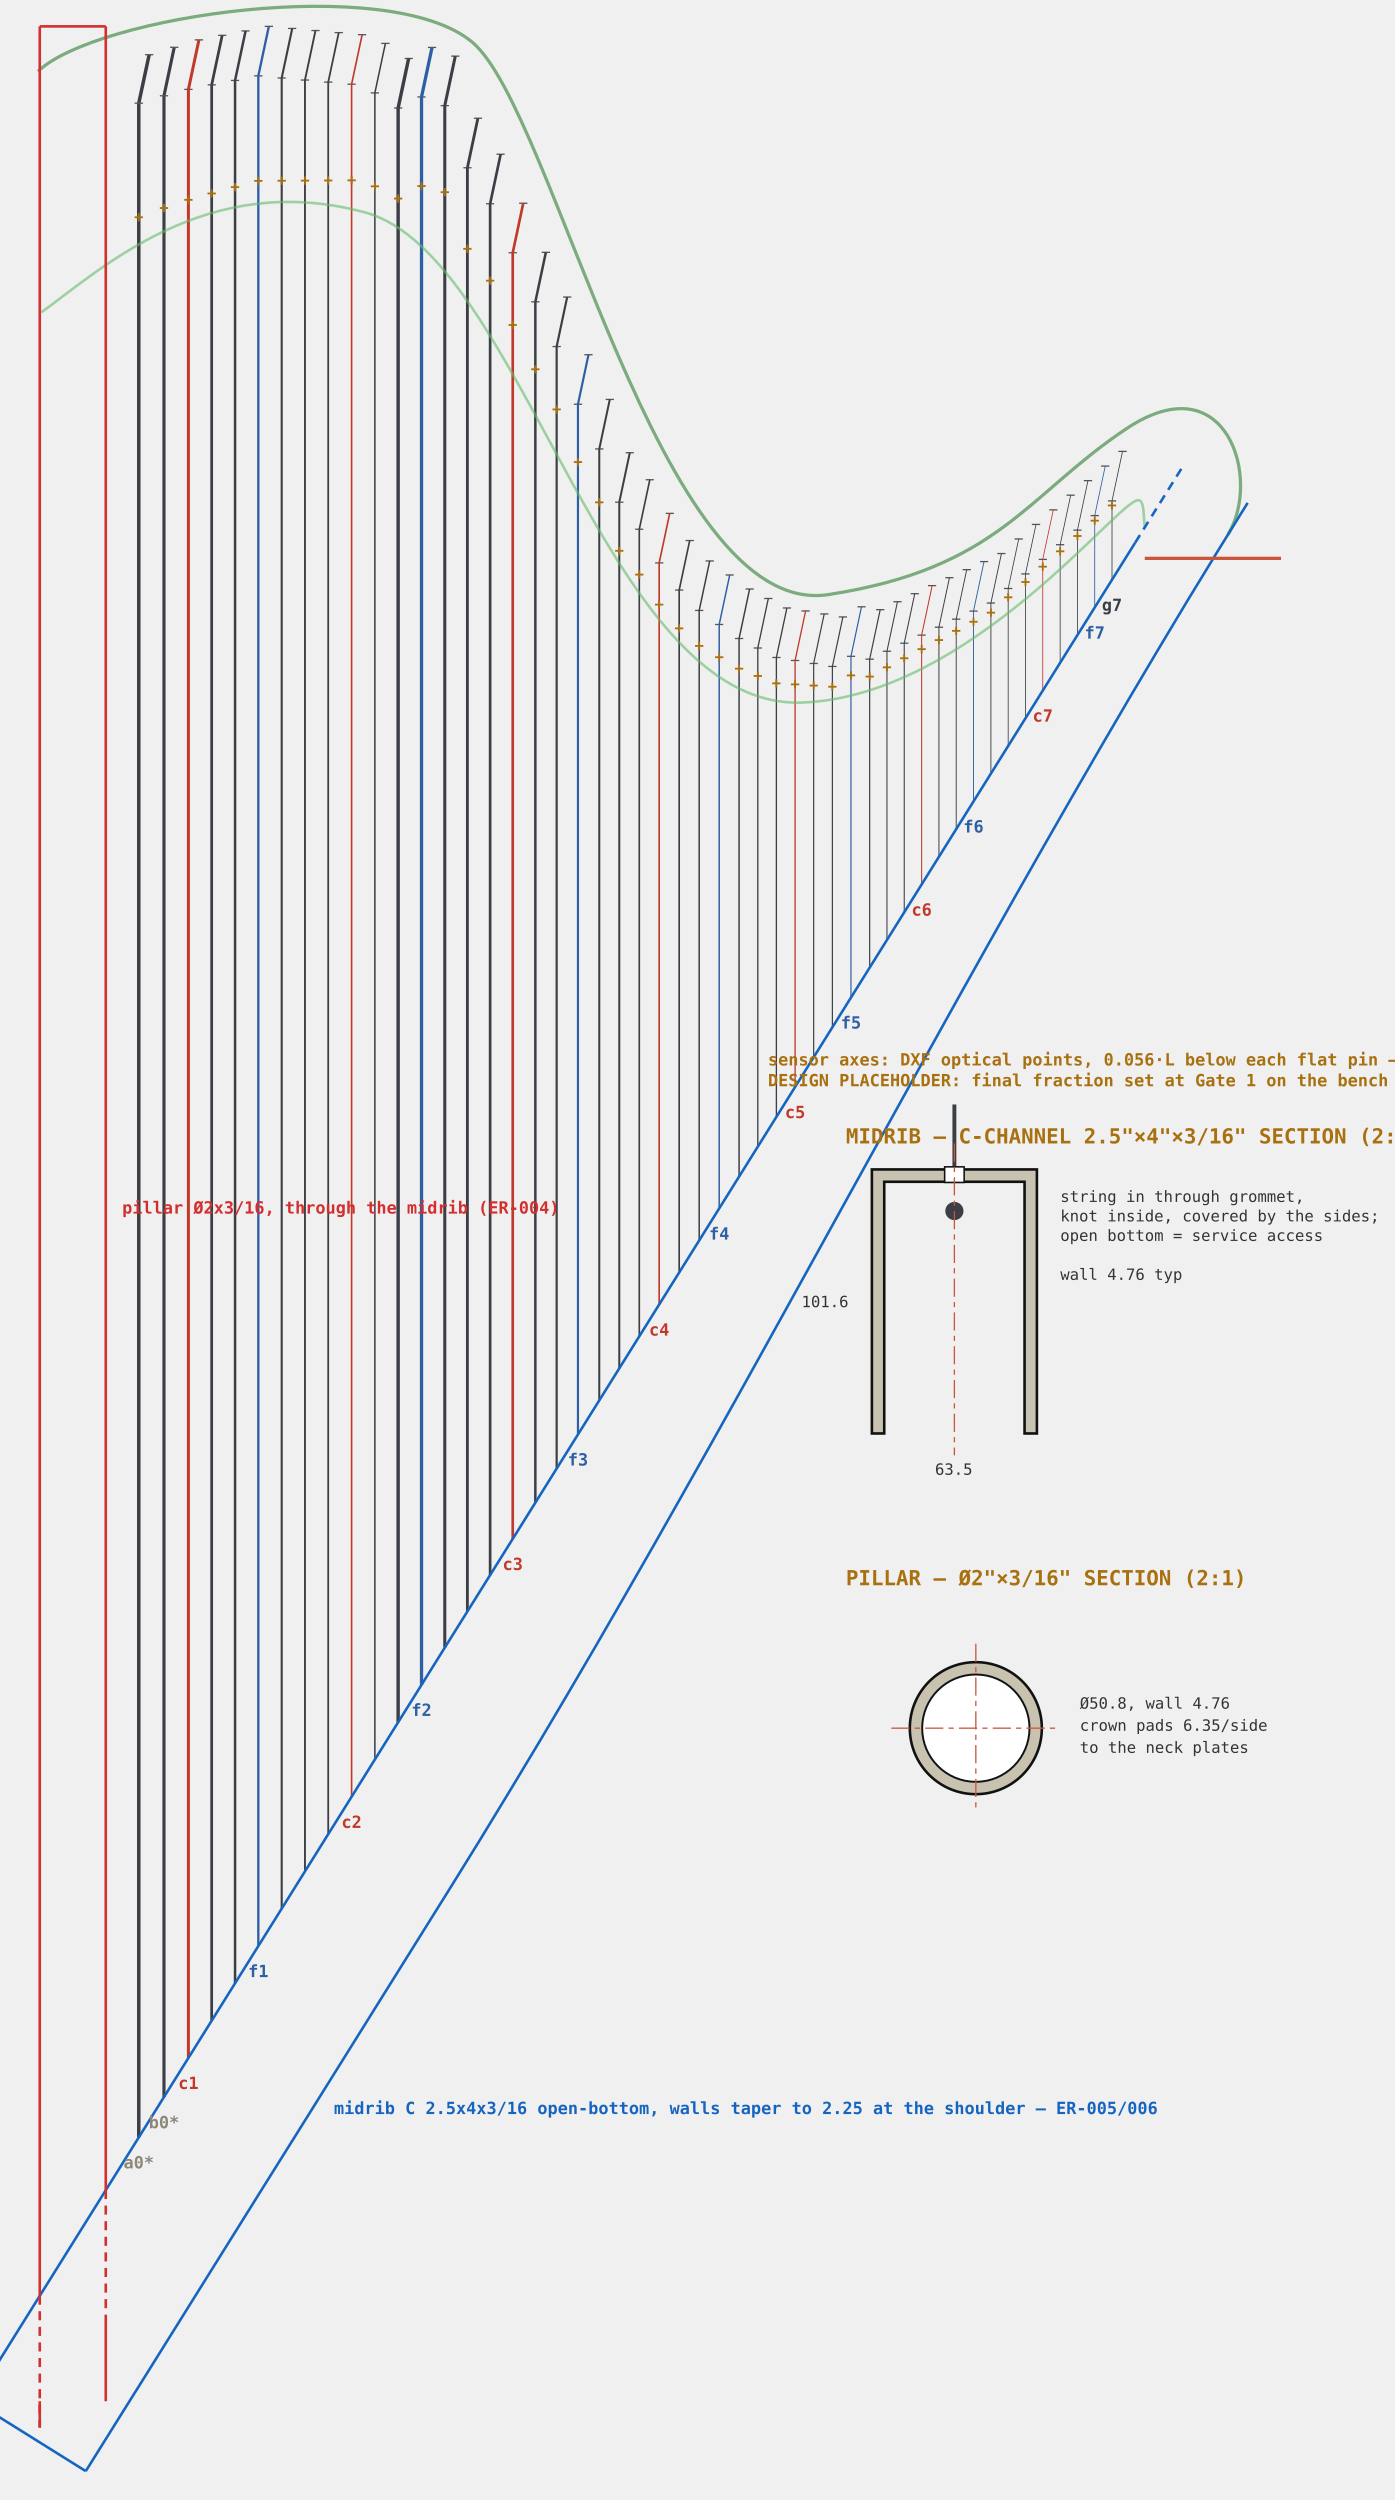
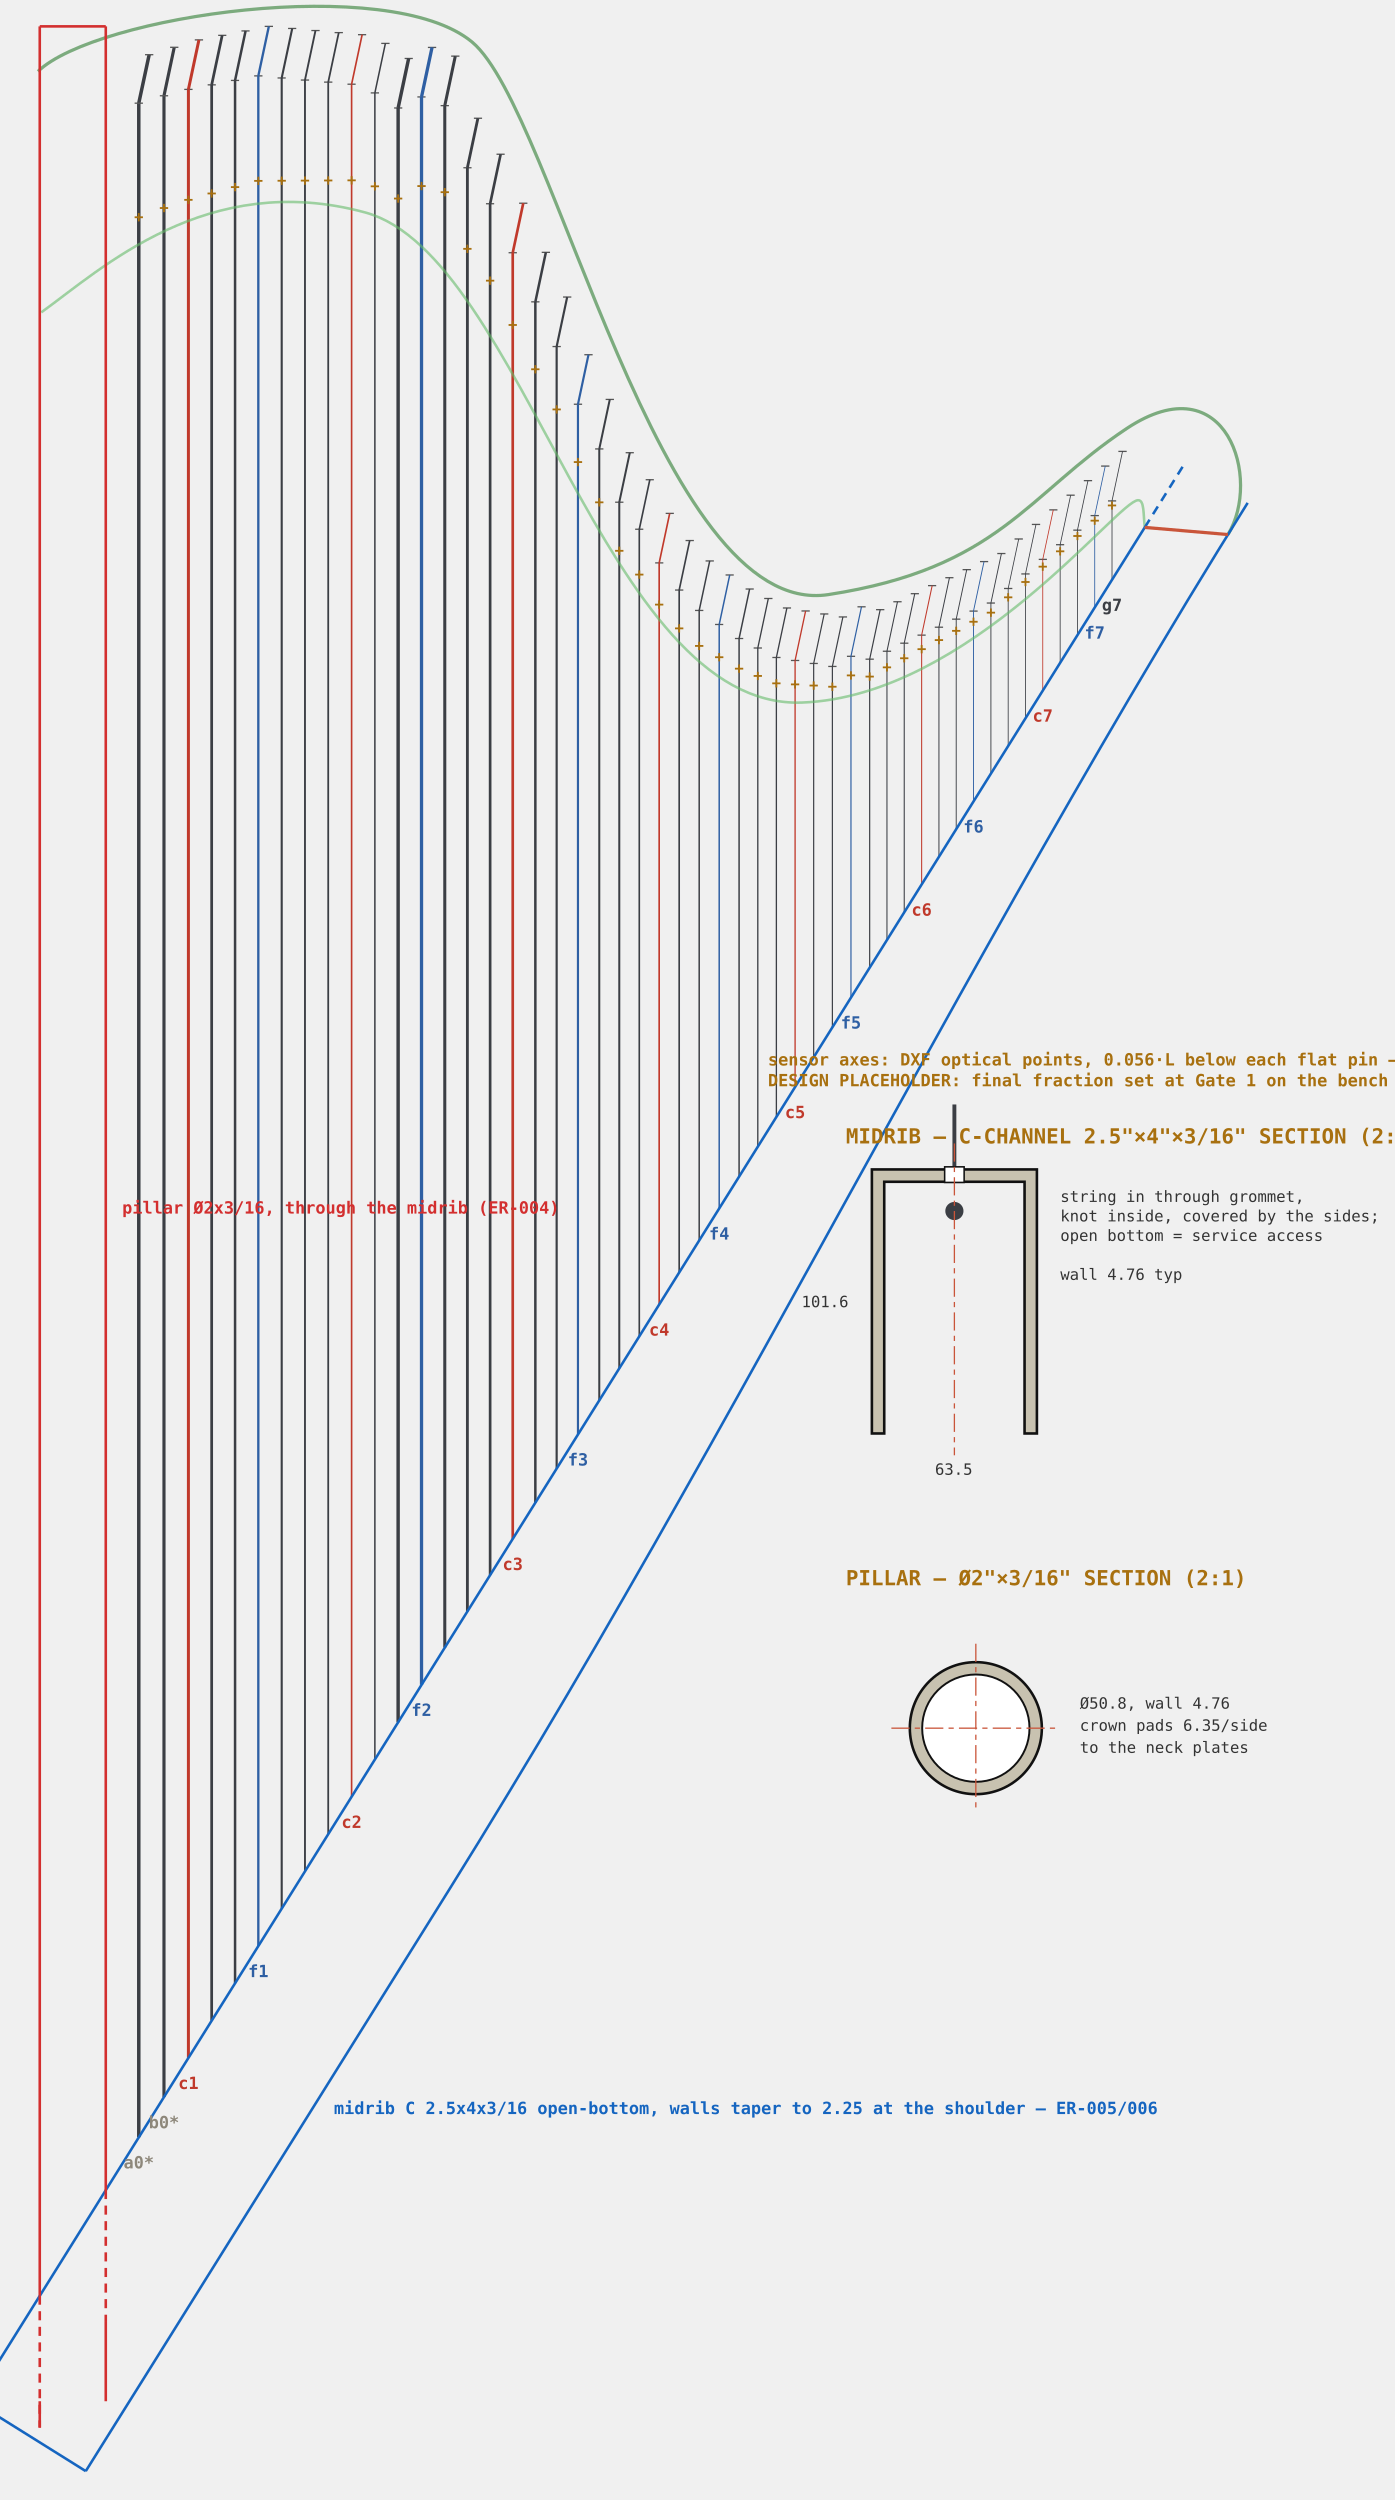
<svg xmlns="http://www.w3.org/2000/svg" width="1073mm" height="1924mm" viewBox="109 0 1073 1924" version="1.1" id="svg296">
  <defs id="defs296" />
  <style id="style1">.nl{font-size:13px;font-weight:700;font-family:ui-monospace,Menlo,Consolas,monospace}</style>
  <g stroke="#555" stroke-width="1.0" fill="none" id="g95">
    <line x1="250.8" y1="68.8" x2="257.2" y2="68.8" id="line2" />
    <line x1="258.9" y1="30.7" x2="265.3" y2="30.7" id="line3" />
    <line x1="268.8" y1="65.3" x2="275.1" y2="65.3" id="line4" />
    <line x1="276.9" y1="27.2" x2="283.2" y2="27.2" id="line5" />
    <line x1="286.7" y1="61.9" x2="293.0" y2="61.9" id="line6" />
    <line x1="294.8" y1="23.8" x2="301.1" y2="23.8" id="line7" />
    <line x1="304.6" y1="58.4" x2="311.0" y2="58.4" id="line8" />
    <line x1="312.7" y1="20.3" x2="319.1" y2="20.3" id="line9" />
    <line x1="322.6" y1="60.0" x2="328.9" y2="60.0" id="line10" />
    <line x1="330.7" y1="21.9" x2="337.0" y2="21.9" id="line11" />
    <line x1="340.5" y1="61.6" x2="346.9" y2="61.6" id="line12" />
    <line x1="348.6" y1="23.5" x2="355.0" y2="23.5" id="line13" />
    <line x1="358.4" y1="63.2" x2="364.8" y2="63.2" id="line14" />
    <line x1="366.5" y1="25.1" x2="372.9" y2="25.1" id="line15" />
    <line x1="376.4" y1="64.8" x2="382.7" y2="64.8" id="line16" />
    <line x1="384.5" y1="26.7" x2="390.8" y2="26.7" id="line17" />
    <line x1="394.3" y1="71.5" x2="400.7" y2="71.5" id="line18" />
    <line x1="402.4" y1="33.4" x2="408.8" y2="33.4" id="line19" />
    <line x1="412.3" y1="83.1" x2="418.6" y2="83.1" id="line20" />
    <line x1="420.4" y1="45.0" x2="426.7" y2="45.0" id="line21" />
    <line x1="430.2" y1="74.6" x2="436.5" y2="74.6" id="line22" />
    <line x1="438.3" y1="36.5" x2="444.7" y2="36.5" id="line23" />
    <line x1="448.1" y1="81.3" x2="454.5" y2="81.3" id="line24" />
    <line x1="456.2" y1="43.2" x2="462.6" y2="43.2" id="line25" />
    <line x1="465.6" y1="129.1" x2="471.9" y2="129.1" id="line26" />
    <line x1="473.7" y1="91.0" x2="480.0" y2="91.0" id="line27" />
    <line x1="483.0" y1="156.8" x2="489.3" y2="156.8" id="line28" />
    <line x1="491.1" y1="118.7" x2="497.4" y2="118.7" id="line29" />
    <line x1="500.4" y1="194.5" x2="506.8" y2="194.5" id="line30" />
    <line x1="508.5" y1="156.4" x2="514.9" y2="156.4" id="line31" />
    <line x1="517.8" y1="232.3" x2="524.2" y2="232.3" id="line32" />
    <line x1="525.9" y1="194.2" x2="532.3" y2="194.2" id="line33" />
    <line x1="534.2" y1="266.7" x2="540.6" y2="266.7" id="line34" />
    <line x1="542.3" y1="228.6" x2="548.7" y2="228.6" id="line35" />
    <line x1="550.6" y1="311.1" x2="557.0" y2="311.1" id="line36" />
    <line x1="558.7" y1="273.0" x2="565.1" y2="273.0" id="line37" />
    <line x1="567.0" y1="345.5" x2="573.4" y2="345.5" id="line38" />
    <line x1="575.1" y1="307.4" x2="581.5" y2="307.4" id="line39" />
    <line x1="582.4" y1="386.5" x2="588.8" y2="386.5" id="line40" />
    <line x1="590.5" y1="348.4" x2="596.8" y2="348.4" id="line41" />
    <line x1="597.8" y1="407.3" x2="604.1" y2="407.3" id="line42" />
    <line x1="605.9" y1="369.2" x2="612.2" y2="369.2" id="line43" />
    <line x1="613.2" y1="433.2" x2="619.5" y2="433.2" id="line44" />
    <line x1="621.3" y1="395.1" x2="627.6" y2="395.1" id="line45" />
    <line x1="628.5" y1="454.1" x2="634.9" y2="454.1" id="line46" />
    <line x1="636.6" y1="416.0" x2="643.0" y2="416.0" id="line47" />
    <line x1="643.9" y1="469.8" x2="650.3" y2="469.8" id="line48" />
    <line x1="652.0" y1="431.7" x2="658.4" y2="431.7" id="line49" />
    <line x1="659.3" y1="480.6" x2="665.6" y2="480.6" id="line50" />
    <line x1="667.4" y1="442.5" x2="673.7" y2="442.5" id="line51" />
    <line x1="674.6" y1="491.4" x2="681.0" y2="491.4" id="line52" />
    <line x1="682.8" y1="453.3" x2="689.1" y2="453.3" id="line53" />
    <line x1="689.0" y1="498.7" x2="695.4" y2="498.7" id="line54" />
    <line x1="697.1" y1="460.6" x2="703.5" y2="460.6" id="line55" />
    <line x1="703.4" y1="506.0" x2="709.7" y2="506.0" id="line56" />
    <line x1="711.5" y1="467.9" x2="717.8" y2="467.9" id="line57" />
    <line x1="717.7" y1="508.3" x2="724.1" y2="508.3" id="line58" />
    <line x1="725.8" y1="470.2" x2="732.2" y2="470.2" id="line59" />
    <line x1="732.1" y1="510.6" x2="738.4" y2="510.6" id="line60" />
    <line x1="740.2" y1="472.5" x2="746.5" y2="472.5" id="line61" />
    <line x1="746.4" y1="512.9" x2="752.8" y2="512.9" id="line62" />
    <line x1="754.5" y1="474.8" x2="760.9" y2="474.8" id="line63" />
    <line x1="760.8" y1="505.1" x2="767.1" y2="505.1" id="line64" />
    <line x1="768.9" y1="467.0" x2="775.2" y2="467.0" id="line65" />
    <line x1="775.1" y1="507.3" x2="781.5" y2="507.3" id="line66" />
    <line x1="783.2" y1="469.2" x2="789.6" y2="469.2" id="line67" />
    <line x1="788.4" y1="501.2" x2="794.8" y2="501.2" id="line68" />
    <line x1="796.5" y1="463.1" x2="802.9" y2="463.1" id="line69" />
    <line x1="801.8" y1="495.0" x2="808.1" y2="495.0" id="line70" />
    <line x1="809.9" y1="456.9" x2="816.2" y2="456.9" id="line71" />
    <line x1="815.1" y1="488.8" x2="821.4" y2="488.8" id="line72" />
    <line x1="823.2" y1="450.7" x2="829.5" y2="450.7" id="line73" />
    <line x1="828.4" y1="482.7" x2="834.8" y2="482.7" id="line74" />
    <line x1="836.5" y1="444.6" x2="842.8" y2="444.6" id="line75" />
    <line x1="841.7" y1="476.5" x2="848.1" y2="476.5" id="line76" />
    <line x1="849.8" y1="438.4" x2="856.2" y2="438.4" id="line77" />
    <line x1="855.1" y1="470.3" x2="861.4" y2="470.3" id="line78" />
    <line x1="863.2" y1="432.2" x2="869.5" y2="432.2" id="line79" />
    <line x1="868.4" y1="464.1" x2="874.7" y2="464.1" id="line80" />
    <line x1="876.5" y1="426.0" x2="882.8" y2="426.0" id="line81" />
    <line x1="881.7" y1="452.9" x2="888.1" y2="452.9" id="line82" />
    <line x1="889.8" y1="414.8" x2="896.2" y2="414.8" id="line83" />
    <line x1="895.0" y1="441.7" x2="901.4" y2="441.7" id="line84" />
    <line x1="903.1" y1="403.6" x2="909.5" y2="403.6" id="line85" />
    <line x1="908.4" y1="430.5" x2="914.7" y2="430.5" id="line86" />
    <line x1="916.5" y1="392.4" x2="922.8" y2="392.4" id="line87" />
    <line x1="921.7" y1="419.2" x2="928.0" y2="419.2" id="line88" />
    <line x1="929.8" y1="381.1" x2="936.1" y2="381.1" id="line89" />
    <line x1="935.0" y1="408.0" x2="941.3" y2="408.0" id="line90" />
    <line x1="943.1" y1="369.9" x2="949.5" y2="369.9" id="line91" />
    <line x1="948.3" y1="396.8" x2="954.7" y2="396.8" id="line92" />
    <line x1="956.4" y1="358.7" x2="962.8" y2="358.7" id="line93" />
    <line x1="961.7" y1="385.5" x2="968.0" y2="385.5" id="line94" />
    <line x1="969.7" y1="347.4" x2="976.1" y2="347.4" id="line95" />
  </g>
  <line x1="254.0" y1="68.8" x2="262.1" y2="30.7" stroke="#c0392b" stroke-width="2.311" id="line96" />
  <line x1="271.9" y1="65.3" x2="280.0" y2="27.2" stroke="#3b3e44" stroke-width="2.108" id="line97" />
  <line x1="289.9" y1="61.9" x2="298.0" y2="23.8" stroke="#3b3e44" stroke-width="1.930" id="line98" />
  <line x1="307.8" y1="58.4" x2="315.9" y2="20.3" stroke="#2e5fa3" stroke-width="1.803" id="line99" />
  <line x1="325.8" y1="60.0" x2="333.9" y2="21.9" stroke="#3b3e44" stroke-width="1.626" id="line100" />
  <line x1="343.7" y1="61.6" x2="351.8" y2="23.5" stroke="#3b3e44" stroke-width="1.448" id="line101" />
  <line x1="361.6" y1="63.2" x2="369.7" y2="25.1" stroke="#3b3e44" stroke-width="1.372" id="line102" />
  <line x1="379.6" y1="64.8" x2="387.7" y2="26.7" stroke="#c0392b" stroke-width="1.270" id="line103" />
  <line x1="397.5" y1="71.5" x2="405.6" y2="33.4" stroke="#3b3e44" stroke-width="1.168" id="line104" />
  <line x1="415.4" y1="83.1" x2="423.5" y2="45.0" stroke="#3b3e44" stroke-width="2.642" id="line105" />
  <line x1="433.4" y1="74.6" x2="441.5" y2="36.5" stroke="#2e5fa3" stroke-width="2.540" id="line106" />
  <line x1="451.3" y1="81.3" x2="459.4" y2="43.2" stroke="#3b3e44" stroke-width="2.337" id="line107" />
  <line x1="468.7" y1="129.1" x2="476.8" y2="91.0" stroke="#3b3e44" stroke-width="2.184" id="line108" />
  <line x1="486.2" y1="156.8" x2="494.3" y2="118.7" stroke="#3b3e44" stroke-width="2.057" id="line109" />
  <line x1="503.6" y1="194.5" x2="511.7" y2="156.4" stroke="#c0392b" stroke-width="2.057" id="line110" />
  <line x1="521.0" y1="232.3" x2="529.1" y2="194.2" stroke="#3b3e44" stroke-width="1.930" id="line111" />
  <line x1="537.4" y1="266.7" x2="545.5" y2="228.6" stroke="#3b3e44" stroke-width="1.676" id="line112" />
  <line x1="553.8" y1="311.1" x2="561.9" y2="273.0" stroke="#2e5fa3" stroke-width="1.676" id="line113" />
  <line x1="570.2" y1="345.5" x2="578.3" y2="307.4" stroke="#3b3e44" stroke-width="1.549" id="line114" />
  <line x1="585.6" y1="386.5" x2="593.7" y2="348.4" stroke="#3b3e44" stroke-width="1.549" id="line115" />
  <line x1="601.0" y1="407.3" x2="609.1" y2="369.2" stroke="#3b3e44" stroke-width="1.270" id="line116" />
  <line x1="616.3" y1="433.2" x2="624.4" y2="395.1" stroke="#c0392b" stroke-width="1.270" id="line117" />
  <line x1="631.7" y1="454.1" x2="639.8" y2="416.0" stroke="#3b3e44" stroke-width="1.270" id="line118" />
  <line x1="647.1" y1="469.8" x2="655.2" y2="431.7" stroke="#3b3e44" stroke-width="1.143" id="line119" />
  <line x1="662.5" y1="480.6" x2="670.6" y2="442.5" stroke="#2e5fa3" stroke-width="1.143" id="line120" />
  <line x1="677.8" y1="491.4" x2="685.9" y2="453.3" stroke="#3b3e44" stroke-width="1.143" id="line121" />
  <line x1="692.2" y1="498.7" x2="700.3" y2="460.6" stroke="#3b3e44" stroke-width="1.016" id="line122" />
  <line x1="706.5" y1="506.0" x2="714.6" y2="467.9" stroke="#3b3e44" stroke-width="1.016" id="line123" />
  <line x1="720.9" y1="508.3" x2="729.0" y2="470.2" stroke="#c0392b" stroke-width="1.016" id="line124" />
  <line x1="735.2" y1="510.6" x2="743.3" y2="472.5" stroke="#3b3e44" stroke-width="0.914" id="line125" />
  <line x1="749.6" y1="512.9" x2="757.7" y2="474.8" stroke="#3b3e44" stroke-width="0.914" id="line126" />
  <line x1="763.9" y1="505.1" x2="772.0" y2="467.0" stroke="#2e5fa3" stroke-width="0.914" id="line127" />
  <line x1="778.3" y1="507.3" x2="786.4" y2="469.2" stroke="#3b3e44" stroke-width="0.914" id="line128" />
  <line x1="791.6" y1="501.2" x2="799.7" y2="463.1" stroke="#3b3e44" stroke-width="0.813" id="line129" />
  <line x1="804.9" y1="495.0" x2="813.0" y2="456.9" stroke="#3b3e44" stroke-width="0.813" id="line130" />
  <line x1="818.3" y1="488.8" x2="826.4" y2="450.7" stroke="#c0392b" stroke-width="0.813" id="line131" />
  <line x1="831.6" y1="482.7" x2="839.7" y2="444.6" stroke="#3b3e44" stroke-width="0.762" id="line132" />
  <line x1="844.9" y1="476.5" x2="853.0" y2="438.4" stroke="#3b3e44" stroke-width="0.711" id="line133" />
  <line x1="858.2" y1="470.3" x2="866.3" y2="432.2" stroke="#2e5fa3" stroke-width="0.711" id="line134" />
  <line x1="871.6" y1="464.1" x2="879.7" y2="426.0" stroke="#3b3e44" stroke-width="0.711" id="line135" />
  <line x1="884.9" y1="452.9" x2="893.0" y2="414.8" stroke="#3b3e44" stroke-width="0.635" id="line136" />
  <line x1="898.2" y1="441.7" x2="906.3" y2="403.6" stroke="#3b3e44" stroke-width="0.635" id="line137" />
  <line x1="911.5" y1="430.5" x2="919.6" y2="392.4" stroke="#c0392b" stroke-width="0.635" id="line138" />
  <line x1="924.9" y1="419.2" x2="933.0" y2="381.1" stroke="#3b3e44" stroke-width="0.635" id="line139" />
  <line x1="938.2" y1="408.0" x2="946.3" y2="369.9" stroke="#3b3e44" stroke-width="0.635" id="line140" />
  <line x1="951.5" y1="396.8" x2="959.6" y2="358.7" stroke="#2e5fa3" stroke-width="0.635" id="line141" />
  <line x1="964.8" y1="385.5" x2="972.9" y2="347.4" stroke="#3b3e44" stroke-width="0.635" id="line142" />
  <line x1="964.8" y1="446.2" x2="964.8" y2="385.5" stroke="#3b3e44" stroke-width="0.635" id="line241">
    </line>
  <text x="964.8" y="470.2" class="nl" fill="#3b3e44" text-anchor="middle" id="text241">g7</text>
  <line x1="951.5" y1="467.5" x2="951.5" y2="396.8" stroke="#2e5fa3" stroke-width="0.635" id="line242">
    </line>
  <text x="951.5" y="491.5" class="nl" fill="#2e5fa3" text-anchor="middle" id="text242">f7</text>
  <line x1="938.2" y1="488.8" x2="938.2" y2="408.0" stroke="#3b3e44" stroke-width="0.635" id="line243">
    </line>
  <line x1="924.9" y1="510.1" x2="924.9" y2="419.2" stroke="#3b3e44" stroke-width="0.635" id="line244">
    </line>
  <line x1="911.5" y1="531.4" x2="911.5" y2="430.5" stroke="#c0392b" stroke-width="0.635" id="line245">
    </line>
  <text x="911.5" y="555.4" class="nl" fill="#c0392b" text-anchor="middle" id="text245">c7</text>
  <line x1="898.2" y1="552.8" x2="898.2" y2="441.7" stroke="#3b3e44" stroke-width="0.635" id="line246">
    </line>
  <line x1="884.9" y1="574.1" x2="884.9" y2="452.9" stroke="#3b3e44" stroke-width="0.635" id="line247">
    </line>
  <line x1="871.6" y1="595.4" x2="871.6" y2="464.1" stroke="#3b3e44" stroke-width="0.711" id="line248">
    </line>
  <line x1="858.2" y1="616.7" x2="858.2" y2="470.3" stroke="#2e5fa3" stroke-width="0.711" id="line249">
    </line>
  <text x="858.2" y="640.7" class="nl" fill="#2e5fa3" text-anchor="middle" id="text249">f6</text>
  <line x1="844.9" y1="638.1" x2="844.9" y2="476.5" stroke="#3b3e44" stroke-width="0.711" id="line250">
    </line>
  <line x1="831.6" y1="659.4" x2="831.6" y2="482.7" stroke="#3b3e44" stroke-width="0.762" id="line251">
    </line>
  <line x1="818.3" y1="680.7" x2="818.3" y2="488.8" stroke="#c0392b" stroke-width="0.813" id="line252">
    </line>
  <text x="818.3" y="704.7" class="nl" fill="#c0392b" text-anchor="middle" id="text252">c6</text>
  <line x1="804.9" y1="702.0" x2="804.9" y2="495.0" stroke="#3b3e44" stroke-width="0.813" id="line253">
    </line>
  <line x1="791.6" y1="723.4" x2="791.6" y2="501.2" stroke="#3b3e44" stroke-width="0.813" id="line254">
    </line>
  <line x1="778.3" y1="744.7" x2="778.3" y2="507.3" stroke="#3b3e44" stroke-width="0.914" id="line255">
    </line>
  <line x1="763.9" y1="767.6" x2="763.9" y2="505.1" stroke="#2e5fa3" stroke-width="0.914" id="line256">
    </line>
  <text x="763.9" y="791.6" class="nl" fill="#2e5fa3" text-anchor="middle" id="text256">f5</text>
  <line x1="749.6" y1="790.6" x2="749.6" y2="512.9" stroke="#3b3e44" stroke-width="0.914" id="line257">
    </line>
  <line x1="735.2" y1="813.6" x2="735.2" y2="510.6" stroke="#3b3e44" stroke-width="0.914" id="line258">
    </line>
  <line x1="720.9" y1="836.5" x2="720.9" y2="508.3" stroke="#c0392b" stroke-width="1.016" id="line259">
    </line>
  <text x="720.9" y="860.5" class="nl" fill="#c0392b" text-anchor="middle" id="text259">c5</text>
  <line x1="706.5" y1="859.5" x2="706.5" y2="506.0" stroke="#3b3e44" stroke-width="1.016" id="line260">
    </line>
  <line x1="692.2" y1="882.5" x2="692.2" y2="498.7" stroke="#3b3e44" stroke-width="1.016" id="line261">
    </line>
  <line x1="677.8" y1="905.4" x2="677.8" y2="491.4" stroke="#3b3e44" stroke-width="1.143" id="line262">
    </line>
  <line x1="662.5" y1="930.0" x2="662.5" y2="480.6" stroke="#2e5fa3" stroke-width="1.143" id="line263">
    </line>
  <text x="662.5" y="954.0" class="nl" fill="#2e5fa3" text-anchor="middle" id="text263">f4</text>
  <line x1="647.1" y1="954.6" x2="647.1" y2="469.8" stroke="#3b3e44" stroke-width="1.143" id="line264">
    </line>
  <line x1="631.7" y1="979.2" x2="631.7" y2="454.1" stroke="#3b3e44" stroke-width="1.270" id="line265">
    </line>
  <line x1="616.3" y1="1003.9" x2="616.3" y2="433.2" stroke="#c0392b" stroke-width="1.270" id="line266">
    </line>
  <text x="616.3" y="1027.9" class="nl" fill="#c0392b" text-anchor="middle" id="text266">c4</text>
  <line x1="601.0" y1="1028.5" x2="601.0" y2="407.3" stroke="#3b3e44" stroke-width="1.270" id="line267">
    </line>
  <line x1="585.6" y1="1053.1" x2="585.6" y2="386.5" stroke="#3b3e44" stroke-width="1.549" id="line268">
    </line>
  <line x1="570.2" y1="1077.7" x2="570.2" y2="345.5" stroke="#3b3e44" stroke-width="1.549" id="line269">
    </line>
  <line x1="553.8" y1="1103.9" x2="553.8" y2="311.1" stroke="#2e5fa3" stroke-width="1.676" id="line270">
    </line>
  <text x="553.8" y="1127.9" class="nl" fill="#2e5fa3" text-anchor="middle" id="text270">f3</text>
  <line x1="537.4" y1="1130.2" x2="537.4" y2="266.7" stroke="#3b3e44" stroke-width="1.676" id="line271">
    </line>
  <line x1="521.0" y1="1156.4" x2="521.0" y2="232.3" stroke="#3b3e44" stroke-width="1.930" id="line272">
    </line>
  <line x1="503.6" y1="1184.3" x2="503.6" y2="194.5" stroke="#c0392b" stroke-width="2.057" id="line273">
    </line>
  <text x="503.6" y="1208.3" class="nl" fill="#c0392b" text-anchor="middle" id="text273">c3</text>
  <line x1="486.2" y1="1212.2" x2="486.2" y2="156.8" stroke="#3b3e44" stroke-width="2.057" id="line274">
    </line>
  <line x1="468.7" y1="1240.1" x2="468.7" y2="129.1" stroke="#3b3e44" stroke-width="2.184" id="line275">
    </line>
  <line x1="451.3" y1="1267.9" x2="451.3" y2="81.3" stroke="#3b3e44" stroke-width="2.337" id="line276">
    </line>
  <line x1="433.4" y1="1296.6" x2="433.4" y2="74.6" stroke="#2e5fa3" stroke-width="2.540" id="line277">
    </line>
  <text x="433.4" y="1320.6" class="nl" fill="#2e5fa3" text-anchor="middle" id="text277">f2</text>
  <line x1="415.4" y1="1325.4" x2="415.4" y2="83.1" stroke="#3b3e44" stroke-width="2.642" id="line278">
    </line>
  <line x1="397.5" y1="1354.1" x2="397.5" y2="71.5" stroke="#3b3e44" stroke-width="1.168" id="line279">
    </line>
  <line x1="379.6" y1="1382.8" x2="379.6" y2="64.8" stroke="#c0392b" stroke-width="1.270" id="line280">
    </line>
  <text x="379.6" y="1406.8" class="nl" fill="#c0392b" text-anchor="middle" id="text280">c2</text>
  <line x1="361.6" y1="1411.5" x2="361.6" y2="63.2" stroke="#3b3e44" stroke-width="1.372" id="line281">
    </line>
  <line x1="343.7" y1="1440.2" x2="343.7" y2="61.6" stroke="#3b3e44" stroke-width="1.448" id="line282">
    </line>
  <line x1="325.8" y1="1468.9" x2="325.8" y2="60.0" stroke="#3b3e44" stroke-width="1.626" id="line283">
    </line>
  <line x1="307.8" y1="1497.6" x2="307.8" y2="58.4" stroke="#2e5fa3" stroke-width="1.803" id="line284">
    </line>
  <text x="307.8" y="1521.6" class="nl" fill="#2e5fa3" text-anchor="middle" id="text284">f1</text>
  <line x1="289.9" y1="1526.3" x2="289.9" y2="61.9" stroke="#3b3e44" stroke-width="1.930" id="line285">
    </line>
  <line x1="271.9" y1="1555.0" x2="271.9" y2="65.3" stroke="#3b3e44" stroke-width="2.108" id="line286">
    </line>
  <line x1="254.0" y1="1583.7" x2="254.0" y2="68.8" stroke="#c0392b" stroke-width="2.311" id="line287">
    </line>
  <text x="254.0" y="1607.7" class="nl" fill="#c0392b" text-anchor="middle" id="text287">c1</text>
  <line x1="235.2" y1="1613.9" x2="235.2" y2="73.7" stroke="#3b3e44" stroke-width="2.426" id="line288">
    </line>
  <line x1="235.2" y1="73.7" x2="243.1" y2="36.4" stroke="#3b3e44" stroke-width="2.426" id="line289" />
  <g stroke="#555" stroke-width="1.0" id="g291">
    <line x1="232.0" y1="73.7" x2="238.4" y2="73.7" id="line290" />
    <line x1="239.9" y1="36.4" x2="246.3" y2="36.4" id="line291" />
  </g>
  <line x1="215.8" y1="1644.8" x2="215.8" y2="79.4" stroke="#3b3e44" stroke-width="2.692" id="line292">
    </line>
  <line x1="215.8" y1="79.4" x2="223.8" y2="42.1" stroke="#3b3e44" stroke-width="2.692" id="line293" />
  <g stroke="#555" stroke-width="1.0" id="g295">
    <line x1="212.6" y1="79.4" x2="219.0" y2="79.4" id="line294" />
    <line x1="220.6" y1="42.1" x2="227.0" y2="42.1" id="line295" />
  </g>
  <path d="M 138.22,54.935 C 182.636,12.264 408.329,-20.833 472.261,32.301 536.194,85.436 615.437,477.81 746.634,457.583 877.832,437.356 899.005,380.96 976.112,329.784 c 77.107,-51.176 104.101,39.07 77.899,81.654" fill="none" stroke="#2e7d32" stroke-width="2.5" opacity="0.6" id="path295">
    </path>
  <path d="m 140.746,240.416 c 46.266,-33.248 127.61,-109.938 249.248,-76.925 121.638,33.014 183.857,382.828 336.293,377.194 129.228,-4.776 242.909,-155.441 258.539,-155.713 5,-0.24 4,11 5.2,20.9" fill="none" stroke="#66bb6a" stroke-width="2" opacity="0.6" id="path296">
    </path>
  <g id="frame-members">
    <path d="M 175.0 1901.8 L 198.3 1864.5 L 221.6 1827.3 L 244.9 1790.0 L 268.2 1752.7 L 291.5 1715.4 L 314.8 1678.1 L 338.1 1640.9 L 361.4 1603.6 L 384.7 1566.3 L 408.0 1529.0 L 431.3 1491.7 L 454.6 1454.4 L 477.7 1417.1 L 500.6 1379.5 L 523.3 1341.8 L 545.7 1304.0 L 567.9 1266.1 L 589.9 1228.0 L 611.8 1189.8 L 633.5 1151.5 L 655.1 1113.2 L 676.6 1074.8 L 698.0 1036.3 L 719.3 997.8 L 740.6 959.3 L 761.9 920.7 L 783.2 882.2 L 804.5 843.7 L 825.8 805.2 L 847.2 766.7 L 868.7 728.3 L 890.3 689.9 L 912.0 651.7 L 933.9 613.5 L 955.9 575.4 L 978.1 537.4 L 1000.5 499.6 L 1023.1 461.9 L 1046.0 424.4 L 1069.2 387.0" fill="none" stroke="#1565c0" stroke-width="2" />
-     <line x1="88.9" y1="1848.0" x2="982.6" y2="417.7" stroke="#1565c0" stroke-width="2" />
-     <line x1="982.6" y1="417.7" x2="1020.7" y2="356.7" stroke="#1565c0" stroke-width="2" stroke-dasharray="7 5" />
+     <line x1="88.9" y1="1848.0" x2="990.0" y2="405.9" stroke="#1565c0" stroke-width="2" />
+     <line x1="990.0" y1="405.9" x2="1020.7" y2="356.7" stroke="#1565c0" stroke-width="2" stroke-dasharray="7 5" />
    <line x1="88.9" y1="1848.0" x2="175.0" y2="1901.8" stroke="#1565c0" stroke-width="2" />
    <line x1="139.6" y1="20.3" x2="139.6" y2="1766.7" stroke="#d32f2f" stroke-width="2" />
    <line x1="139.6" y1="1766.7" x2="139.6" y2="1868.3" stroke="#d32f2f" stroke-width="2" stroke-dasharray="7 5" />
    <line x1="139.6" y1="1868.3" x2="139.6" y2="1848.0" stroke="#d32f2f" stroke-width="2" />
    <line x1="190.4" y1="20.3" x2="190.4" y2="1685.4" stroke="#d32f2f" stroke-width="2" />
    <line x1="190.4" y1="1685.4" x2="190.4" y2="1787.0" stroke="#d32f2f" stroke-width="2" stroke-dasharray="7 5" />
    <line x1="190.4" y1="1787.0" x2="190.4" y2="1848.0" stroke="#d32f2f" stroke-width="2" />
    <line x1="139.6" y1="20.3" x2="190.4" y2="20.3" stroke="#d32f2f" stroke-width="2" />
    <text x="366" y="1627" style="font:700 13px monospace" fill="#1565c0">midrib C 2.5x4x3/16 open-bottom, walls taper to 2.25 at the shoulder — ER-005/006</text>
    <text x="203" y="934" style="font:700 13px monospace" fill="#d32f2f">pillar Ø2x3/16, through the midrib (ER-004)</text>
  </g>
  <g id="cross-sections">
    <text x="760" y="880" style="font:700 16px monospace" fill="#a8700f" id="text158">MIDRIB — C-CHANNEL 2.5"×4"×3/16" SECTION (2:1), OPEN BOTTOM</text>
    <path d="M780 1103.2 L780 900 L907 900 L907 1103.2 L897.5 1103.2 L897.5 909.5 L789.5 909.5 L789.5 1103.2 Z" fill="#c8c2b0" stroke="#111" stroke-width="2" id="path158" />
    <line x1="843.5" y1="850" x2="843.5" y2="900" stroke="#3b3e44" stroke-width="3" id="line158" />
    <rect x="836" y="898" width="15" height="12" fill="#ffffff" stroke="#111" stroke-width="1.2" id="rect158" />
    <circle cx="843.5" cy="932" r="7" fill="#3b3e44" id="circle158" />
    <line x1="843.5" y1="880" x2="843.5" y2="1120" stroke="#c9553a" stroke-width="1" stroke-dasharray="14 4 4 4" id="line159" />
    <text x="925" y="925" style="font:12px monospace" fill="#333" id="text159">string in through grommet,</text>
    <text x="925" y="940" style="font:12px monospace" fill="#333" id="text160">knot inside, covered by the sides;</text>
    <text x="925" y="955" style="font:12px monospace" fill="#333" id="text161">open bottom = service access</text>
    <text x="843" y="1135" style="font:12px monospace" fill="#333" text-anchor="middle" id="text162">63.5</text>
    <text x="762" y="1006" style="font:12px monospace" fill="#333" text-anchor="end" id="text163">101.6</text>
    <text x="925" y="985" style="font:12px monospace" fill="#333" id="text164">wall 4.76 typ</text>
    <text x="760" y="1220" style="font:700 16px monospace" fill="#a8700f" id="text165">PILLAR — Ø2"×3/16" SECTION (2:1)</text>
    <circle cx="860" cy="1330" r="50.8" fill="#c8c2b0" stroke="#111" stroke-width="2" id="circle165" />
    <circle cx="860" cy="1330" r="41.3" fill="#ffffff" stroke="#111" stroke-width="1.5" id="circle166" />
    <line x1="860" y1="1265" x2="860" y2="1395" stroke="#c9553a" stroke-width="1" stroke-dasharray="14 4 4 4" id="line166" />
    <line x1="795" y1="1330" x2="925" y2="1330" stroke="#c9553a" stroke-width="1" stroke-dasharray="14 4 4 4" id="line167" />
    <text x="940" y="1315" style="font:12px monospace" fill="#333" id="text167">Ø50.8, wall 4.76</text>
    <text x="940" y="1332" style="font:12px monospace" fill="#333" id="text168">crown pads 6.35/side</text>
    <text x="940" y="1349" style="font:12px monospace" fill="#333" id="text169">to the neck plates</text>
  </g>
  <g id="sensor-axes">
    <line x1="250.8" y1="153.8" x2="257.2" y2="153.8" stroke="#a8700f" stroke-width="1.4" id="line169" />
    <line x1="254.0" y1="150.6" x2="254.0" y2="157.0" stroke="#a8700f" stroke-width="1.4" id="line170" />
    <line x1="268.7" y1="148.9" x2="275.1" y2="148.9" stroke="#a8700f" stroke-width="1.4" id="line171" />
    <line x1="271.9" y1="145.7" x2="271.9" y2="152.1" stroke="#a8700f" stroke-width="1.4" id="line172" />
    <line x1="286.7" y1="144.0" x2="293.1" y2="144.0" stroke="#a8700f" stroke-width="1.4" id="line173" />
    <line x1="289.9" y1="140.8" x2="289.9" y2="147.2" stroke="#a8700f" stroke-width="1.4" id="line174" />
    <line x1="304.6" y1="139.2" x2="311.0" y2="139.2" stroke="#a8700f" stroke-width="1.4" id="line175" />
    <line x1="307.8" y1="136.0" x2="307.8" y2="142.4" stroke="#a8700f" stroke-width="1.4" id="line176" />
    <line x1="322.6" y1="139.1" x2="329.0" y2="139.1" stroke="#a8700f" stroke-width="1.4" id="line177" />
    <line x1="325.8" y1="135.9" x2="325.8" y2="142.3" stroke="#a8700f" stroke-width="1.4" id="line178" />
    <line x1="340.5" y1="139.0" x2="346.9" y2="139.0" stroke="#a8700f" stroke-width="1.4" id="line179" />
    <line x1="343.7" y1="135.8" x2="343.7" y2="142.2" stroke="#a8700f" stroke-width="1.4" id="line180" />
    <line x1="358.4" y1="138.9" x2="364.8" y2="138.9" stroke="#a8700f" stroke-width="1.4" id="line181" />
    <line x1="361.6" y1="135.7" x2="361.6" y2="142.1" stroke="#a8700f" stroke-width="1.4" id="line182" />
    <line x1="376.4" y1="138.8" x2="382.8" y2="138.8" stroke="#a8700f" stroke-width="1.4" id="line183" />
    <line x1="379.6" y1="135.6" x2="379.6" y2="142.0" stroke="#a8700f" stroke-width="1.4" id="line184" />
    <line x1="394.3" y1="143.4" x2="400.7" y2="143.4" stroke="#a8700f" stroke-width="1.4" id="line185" />
    <line x1="397.5" y1="140.2" x2="397.5" y2="146.6" stroke="#a8700f" stroke-width="1.4" id="line186" />
    <line x1="412.2" y1="152.8" x2="418.6" y2="152.8" stroke="#a8700f" stroke-width="1.4" id="line187" />
    <line x1="415.4" y1="149.6" x2="415.4" y2="156.0" stroke="#a8700f" stroke-width="1.4" id="line188" />
    <line x1="430.2" y1="143.2" x2="436.6" y2="143.2" stroke="#a8700f" stroke-width="1.4" id="line189" />
    <line x1="433.4" y1="140.0" x2="433.4" y2="146.4" stroke="#a8700f" stroke-width="1.4" id="line190" />
    <line x1="448.1" y1="147.9" x2="454.5" y2="147.9" stroke="#a8700f" stroke-width="1.4" id="line191" />
    <line x1="451.3" y1="144.7" x2="451.3" y2="151.1" stroke="#a8700f" stroke-width="1.4" id="line192" />
    <line x1="465.5" y1="191.5" x2="471.9" y2="191.5" stroke="#a8700f" stroke-width="1.4" id="line193" />
    <line x1="468.7" y1="188.3" x2="468.7" y2="194.7" stroke="#a8700f" stroke-width="1.4" id="line194" />
    <line x1="483.0" y1="216.0" x2="489.4" y2="216.0" stroke="#a8700f" stroke-width="1.4" id="line195" />
    <line x1="486.2" y1="212.8" x2="486.2" y2="219.2" stroke="#a8700f" stroke-width="1.4" id="line196" />
    <line x1="500.4" y1="250.1" x2="506.8" y2="250.1" stroke="#a8700f" stroke-width="1.4" id="line197" />
    <line x1="503.6" y1="246.9" x2="503.6" y2="253.3" stroke="#a8700f" stroke-width="1.4" id="line198" />
    <line x1="517.8" y1="284.2" x2="524.2" y2="284.2" stroke="#a8700f" stroke-width="1.4" id="line199" />
    <line x1="521.0" y1="281.0" x2="521.0" y2="287.4" stroke="#a8700f" stroke-width="1.4" id="line200" />
    <line x1="534.2" y1="315.1" x2="540.6" y2="315.1" stroke="#a8700f" stroke-width="1.4" id="line201" />
    <line x1="537.4" y1="311.9" x2="537.4" y2="318.3" stroke="#a8700f" stroke-width="1.4" id="line202" />
    <line x1="550.6" y1="355.6" x2="557.0" y2="355.6" stroke="#a8700f" stroke-width="1.4" id="line203" />
    <line x1="553.8" y1="352.4" x2="553.8" y2="358.8" stroke="#a8700f" stroke-width="1.4" id="line204" />
    <line x1="567.0" y1="386.6" x2="573.4" y2="386.6" stroke="#a8700f" stroke-width="1.4" id="line205" />
    <line x1="570.2" y1="383.4" x2="570.2" y2="389.8" stroke="#a8700f" stroke-width="1.4" id="line206" />
    <line x1="582.4" y1="423.9" x2="588.8" y2="423.9" stroke="#a8700f" stroke-width="1.4" id="line207" />
    <line x1="585.6" y1="420.7" x2="585.6" y2="427.1" stroke="#a8700f" stroke-width="1.4" id="line208" />
    <line x1="597.8" y1="442.2" x2="604.2" y2="442.2" stroke="#a8700f" stroke-width="1.4" id="line209" />
    <line x1="601.0" y1="439.0" x2="601.0" y2="445.4" stroke="#a8700f" stroke-width="1.4" id="line210" />
    <line x1="613.1" y1="465.3" x2="619.5" y2="465.3" stroke="#a8700f" stroke-width="1.4" id="line211" />
    <line x1="616.3" y1="462.1" x2="616.3" y2="468.5" stroke="#a8700f" stroke-width="1.4" id="line212" />
    <line x1="628.5" y1="483.6" x2="634.9" y2="483.6" stroke="#a8700f" stroke-width="1.4" id="line213" />
    <line x1="631.7" y1="480.4" x2="631.7" y2="486.8" stroke="#a8700f" stroke-width="1.4" id="line214" />
    <line x1="643.9" y1="497.1" x2="650.3" y2="497.1" stroke="#a8700f" stroke-width="1.4" id="line215" />
    <line x1="647.1" y1="493.9" x2="647.1" y2="500.3" stroke="#a8700f" stroke-width="1.4" id="line216" />
    <line x1="659.3" y1="505.8" x2="665.7" y2="505.8" stroke="#a8700f" stroke-width="1.4" id="line217" />
    <line x1="662.5" y1="502.6" x2="662.5" y2="509.0" stroke="#a8700f" stroke-width="1.4" id="line218" />
    <line x1="674.6" y1="514.6" x2="681.0" y2="514.6" stroke="#a8700f" stroke-width="1.4" id="line219" />
    <line x1="677.8" y1="511.4" x2="677.8" y2="517.8" stroke="#a8700f" stroke-width="1.4" id="line220" />
    <line x1="689.0" y1="520.2" x2="695.4" y2="520.2" stroke="#a8700f" stroke-width="1.4" id="line221" />
    <line x1="692.2" y1="517.0" x2="692.2" y2="523.4" stroke="#a8700f" stroke-width="1.4" id="line222" />
    <line x1="703.3" y1="525.9" x2="709.7" y2="525.9" stroke="#a8700f" stroke-width="1.4" id="line223" />
    <line x1="706.5" y1="522.7" x2="706.5" y2="529.1" stroke="#a8700f" stroke-width="1.4" id="line224" />
    <line x1="717.7" y1="526.7" x2="724.1" y2="526.7" stroke="#a8700f" stroke-width="1.4" id="line225" />
    <line x1="720.9" y1="523.5" x2="720.9" y2="529.9" stroke="#a8700f" stroke-width="1.4" id="line226" />
    <line x1="732.0" y1="527.6" x2="738.4" y2="527.6" stroke="#a8700f" stroke-width="1.4" id="line227" />
    <line x1="735.2" y1="524.4" x2="735.2" y2="530.8" stroke="#a8700f" stroke-width="1.4" id="line228" />
    <line x1="746.4" y1="528.5" x2="752.8" y2="528.5" stroke="#a8700f" stroke-width="1.4" id="line229" />
    <line x1="749.6" y1="525.3" x2="749.6" y2="531.7" stroke="#a8700f" stroke-width="1.4" id="line230" />
    <line x1="760.7" y1="519.8" x2="767.1" y2="519.8" stroke="#a8700f" stroke-width="1.4" id="line231" />
    <line x1="763.9" y1="516.6" x2="763.9" y2="523.0" stroke="#a8700f" stroke-width="1.4" id="line232" />
    <line x1="775.1" y1="520.7" x2="781.5" y2="520.7" stroke="#a8700f" stroke-width="1.4" id="line233" />
    <line x1="778.3" y1="517.5" x2="778.3" y2="523.9" stroke="#a8700f" stroke-width="1.4" id="line234" />
    <line x1="788.4" y1="513.6" x2="794.8" y2="513.6" stroke="#a8700f" stroke-width="1.4" id="line235" />
    <line x1="791.6" y1="510.4" x2="791.6" y2="516.8" stroke="#a8700f" stroke-width="1.4" id="line236" />
    <line x1="801.7" y1="506.6" x2="808.1" y2="506.6" stroke="#a8700f" stroke-width="1.4" id="line237" />
    <line x1="804.9" y1="503.4" x2="804.9" y2="509.8" stroke="#a8700f" stroke-width="1.4" id="line238" />
    <line x1="815.1" y1="499.6" x2="821.5" y2="499.6" stroke="#a8700f" stroke-width="1.4" id="line239" />
    <line x1="818.3" y1="496.4" x2="818.3" y2="502.8" stroke="#a8700f" stroke-width="1.4" id="line240" />
    <line x1="828.4" y1="492.6" x2="834.8" y2="492.6" stroke="#a8700f" stroke-width="1.4" id="line296" />
    <line x1="831.6" y1="489.4" x2="831.6" y2="495.8" stroke="#a8700f" stroke-width="1.4" id="line297" />
    <line x1="841.7" y1="485.5" x2="848.1" y2="485.5" stroke="#a8700f" stroke-width="1.4" id="line298" />
    <line x1="844.9" y1="482.3" x2="844.9" y2="488.7" stroke="#a8700f" stroke-width="1.4" id="line299" />
    <line x1="855.0" y1="478.5" x2="861.4" y2="478.5" stroke="#a8700f" stroke-width="1.4" id="line300" />
    <line x1="858.2" y1="475.3" x2="858.2" y2="481.7" stroke="#a8700f" stroke-width="1.4" id="line301" />
    <line x1="868.4" y1="471.5" x2="874.8" y2="471.5" stroke="#a8700f" stroke-width="1.4" id="line302" />
    <line x1="871.6" y1="468.3" x2="871.6" y2="474.7" stroke="#a8700f" stroke-width="1.4" id="line303" />
    <line x1="881.7" y1="459.7" x2="888.1" y2="459.7" stroke="#a8700f" stroke-width="1.4" id="line304" />
    <line x1="884.9" y1="456.5" x2="884.9" y2="462.9" stroke="#a8700f" stroke-width="1.4" id="line305" />
    <line x1="895.0" y1="447.9" x2="901.4" y2="447.9" stroke="#a8700f" stroke-width="1.4" id="line306" />
    <line x1="898.2" y1="444.7" x2="898.2" y2="451.1" stroke="#a8700f" stroke-width="1.4" id="line307" />
    <line x1="908.3" y1="436.1" x2="914.7" y2="436.1" stroke="#a8700f" stroke-width="1.4" id="line308" />
    <line x1="911.5" y1="432.9" x2="911.5" y2="439.3" stroke="#a8700f" stroke-width="1.4" id="line309" />
    <line x1="921.7" y1="424.3" x2="928.1" y2="424.3" stroke="#a8700f" stroke-width="1.4" id="line310" />
    <line x1="924.9" y1="421.1" x2="924.9" y2="427.5" stroke="#a8700f" stroke-width="1.4" id="line311" />
    <line x1="935.0" y1="412.5" x2="941.4" y2="412.5" stroke="#a8700f" stroke-width="1.4" id="line312" />
    <line x1="938.2" y1="409.3" x2="938.2" y2="415.7" stroke="#a8700f" stroke-width="1.4" id="line313" />
    <line x1="948.3" y1="400.7" x2="954.7" y2="400.7" stroke="#a8700f" stroke-width="1.4" id="line314" />
    <line x1="951.5" y1="397.5" x2="951.5" y2="403.9" stroke="#a8700f" stroke-width="1.4" id="line315" />
    <line x1="961.6" y1="389.0" x2="968.0" y2="389.0" stroke="#a8700f" stroke-width="1.4" id="line316" />
    <line x1="964.8" y1="385.8" x2="964.8" y2="392.2" stroke="#a8700f" stroke-width="1.4" id="line317" />
    <line x1="232.0" y1="160.1" x2="238.4" y2="160.1" stroke="#a8700f" stroke-width="1.4" id="line318" />
    <line x1="235.2" y1="156.9" x2="235.2" y2="163.3" stroke="#a8700f" stroke-width="1.4" id="line319" />
    <line x1="212.6" y1="167.2" x2="219.0" y2="167.2" stroke="#a8700f" stroke-width="1.4" id="line320" />
    <line x1="215.8" y1="164.0" x2="215.8" y2="170.4" stroke="#a8700f" stroke-width="1.4" id="line321" />
    <text x="700" y="820" style="font:700 13px monospace" fill="#a8700f" id="text321">sensor axes: DXF optical points, 0.056·L below each flat pin —</text>
    <text x="700" y="836" style="font:700 13px monospace" fill="#a8700f" id="text322">DESIGN PLACEHOLDER: final fraction set at Gate 1 on the bench (L/18..L/12)</text>
  </g>
-   <line id="shoulder-weld" x1="990.0" y1="429.7" x2="1094.9" y2="429.7" stroke="#c9553a" stroke-width="2.5" />
+   <line id="shoulder-weld" x1="990.0" y1="405.9" x2="1054.0" y2="411.4" stroke="#c9553a" stroke-width="2.5" />
  <text x="235.2" y="1637.9" class="nl" fill="#8d877a" text-anchor="middle" id="text291">b0*</text>
  <text x="215.8" y="1668.8" class="nl" fill="#8d877a" text-anchor="middle" id="text295">a0*</text>
</svg>
